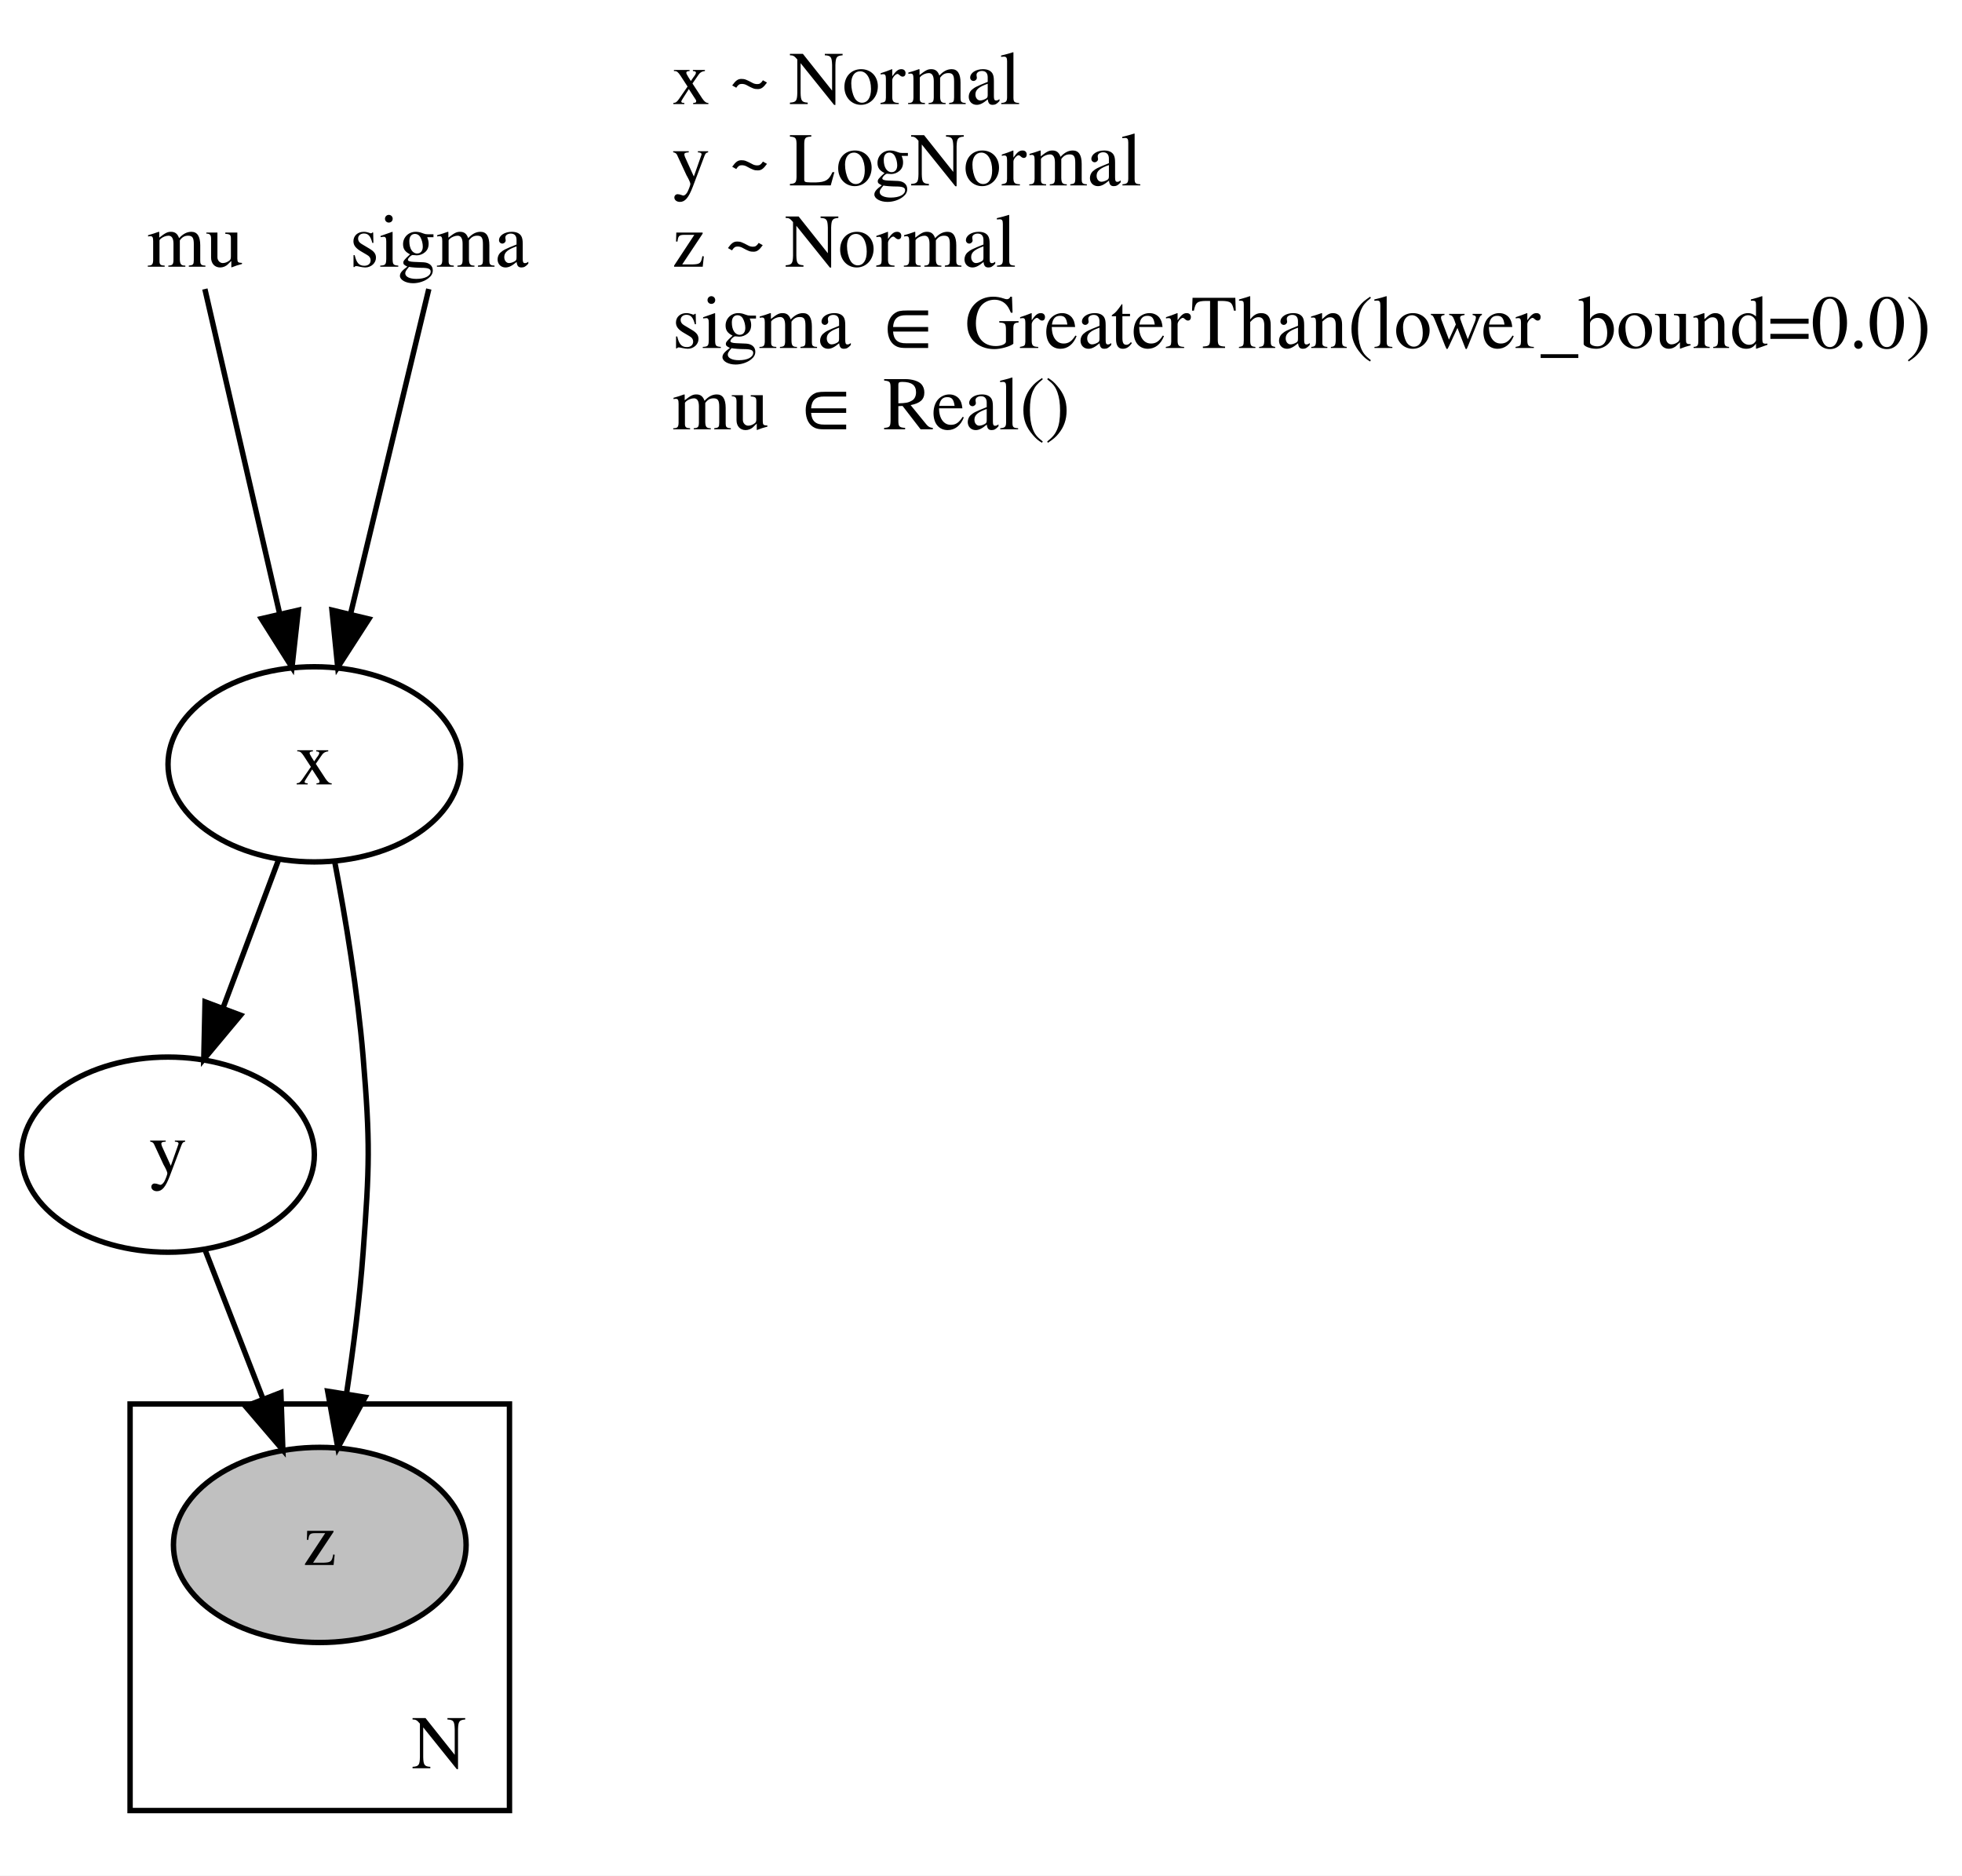
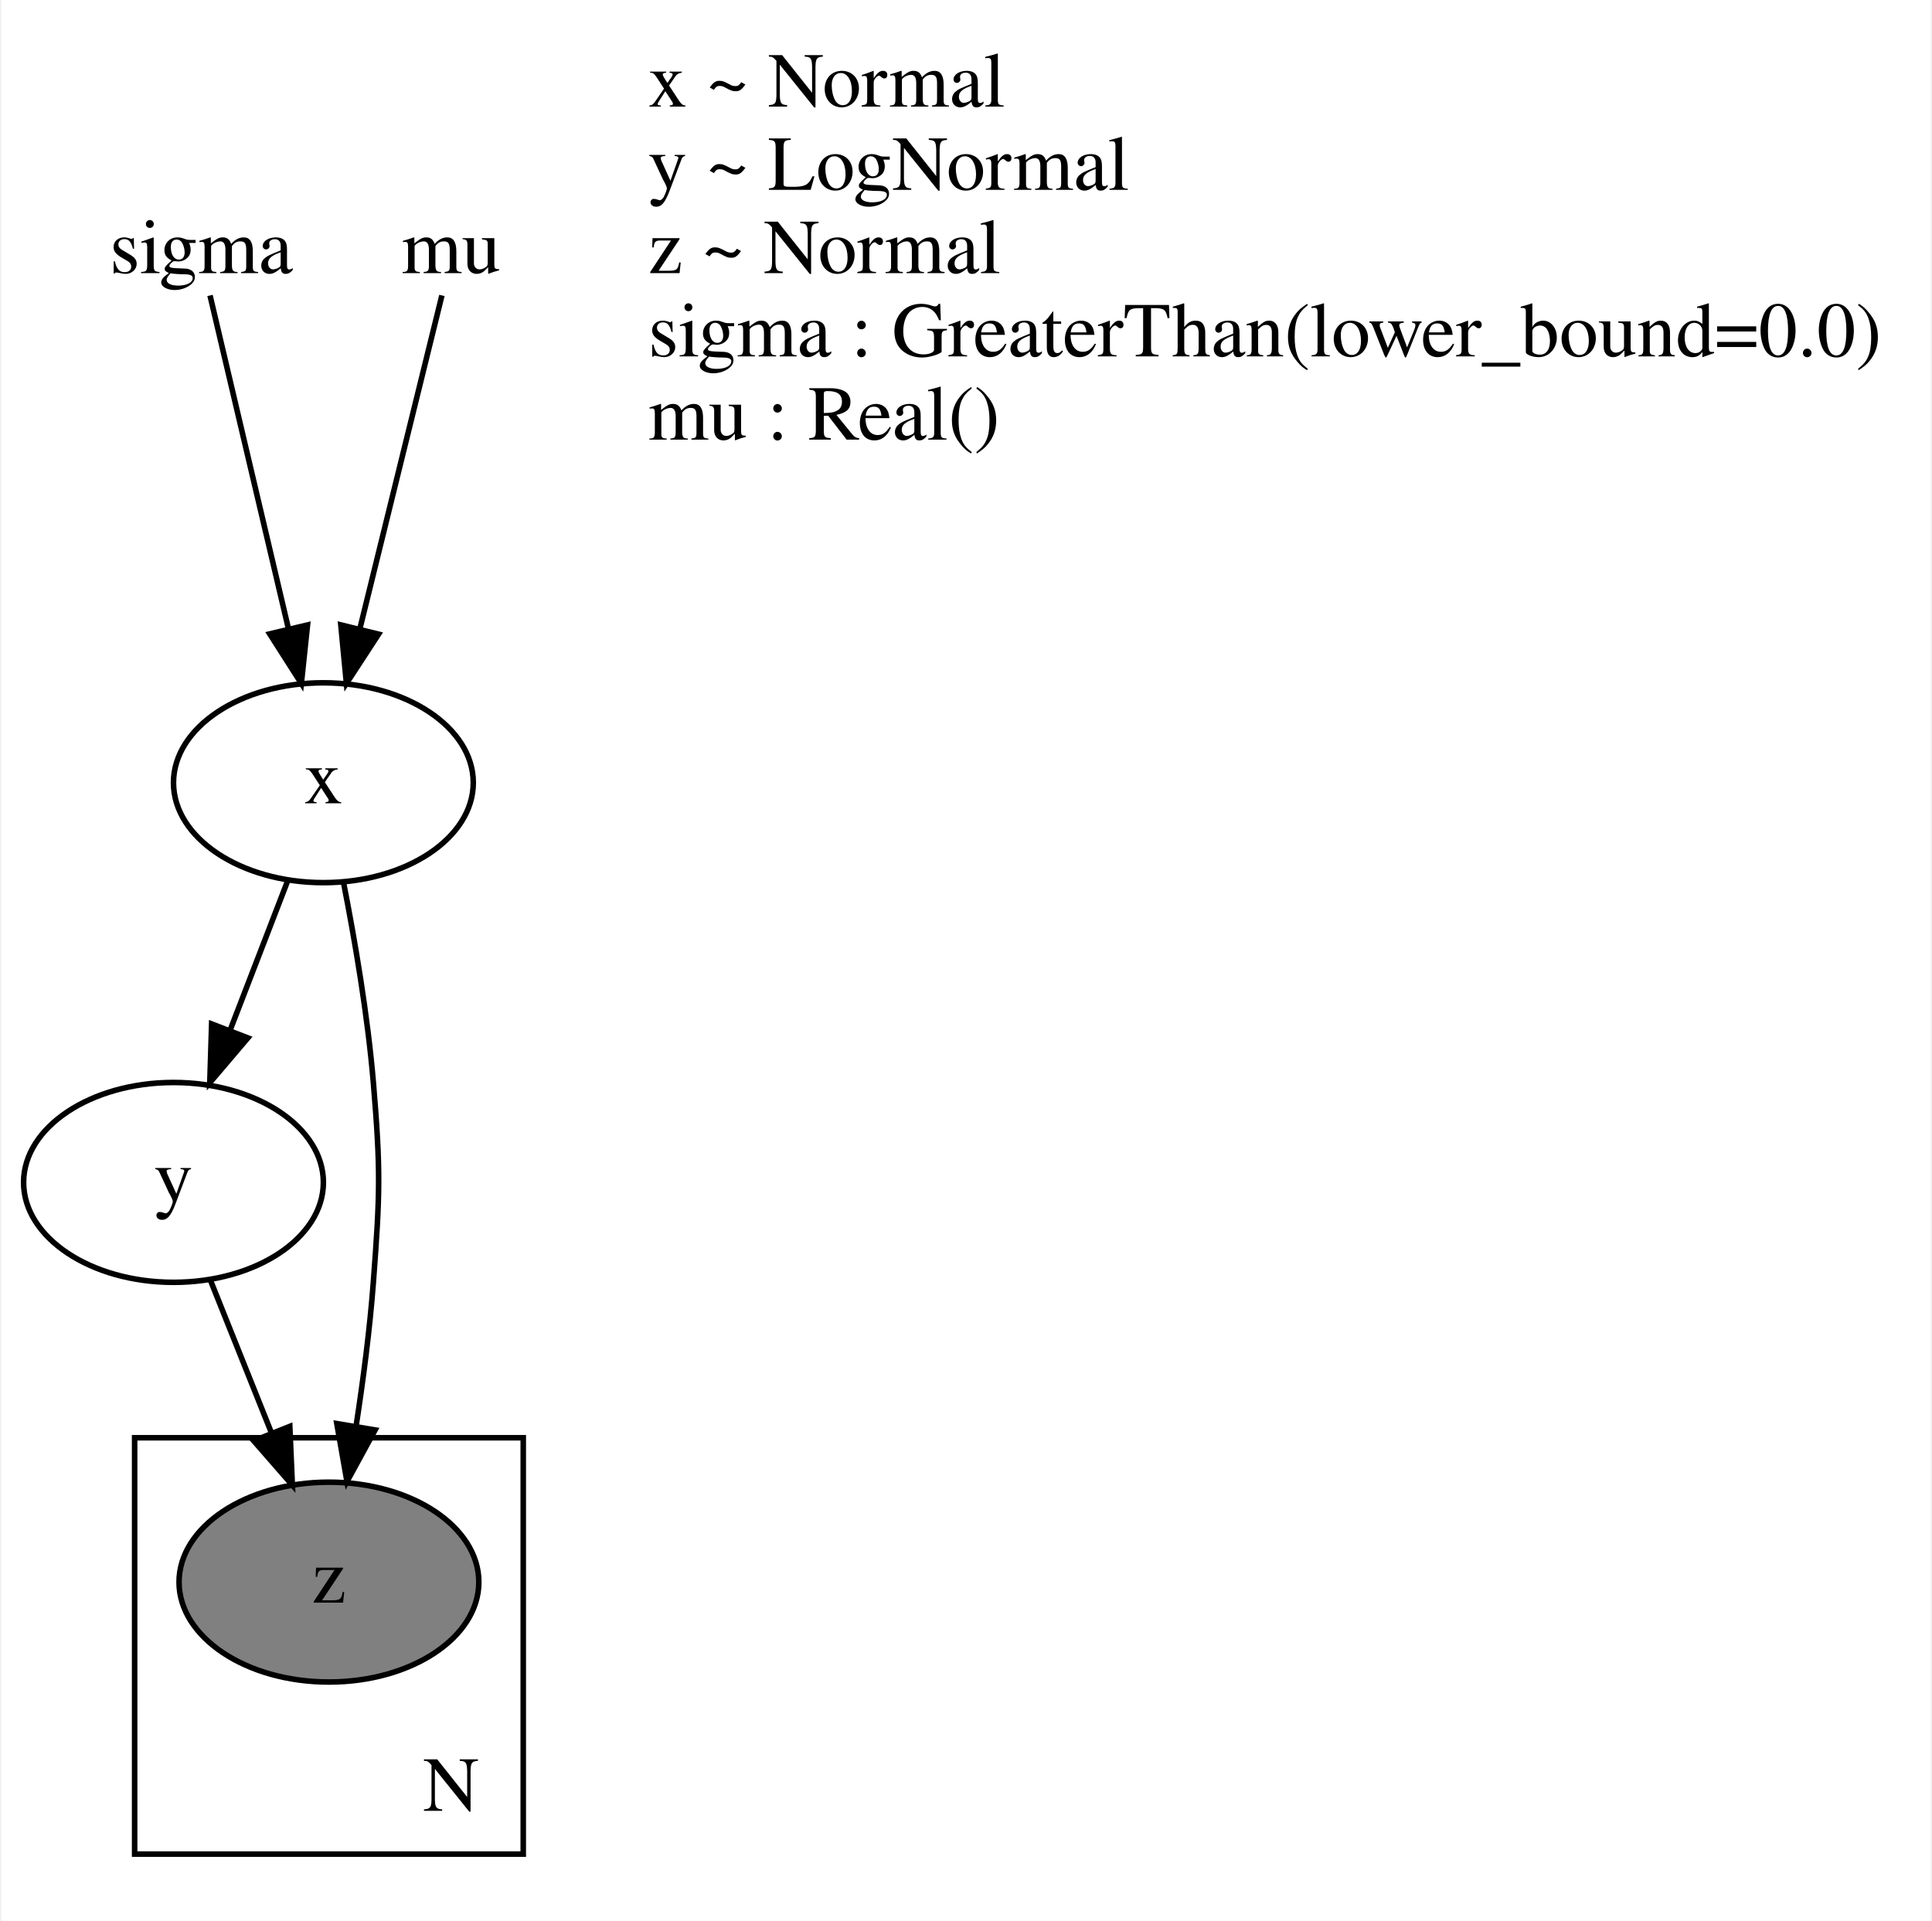
- <svg xmlns="http://www.w3.org/2000/svg" width="362pt" height="346pt" viewBox="0.00 0.00 362.00 346.00">
+ <svg xmlns="http://www.w3.org/2000/svg" width="348pt" height="346pt" viewBox="0.00 0.00 347.50 346.00">
  <g id="graph0" class="graph" transform="scale(1 1) rotate(0) translate(4 342)">
-     <polygon fill="#ffffff" stroke="transparent" points="-4,4 -4,-342 358,-342 358,4 -4,4" />
+     <polygon fill="white" stroke="transparent" points="-4,4 -4,-342 343.5,-342 343.5,4 -4,4" />
    <g id="clust1" class="cluster">
-       <polygon fill="none" stroke="#000000" points="20,-8 20,-83 90,-83 90,-8 20,-8" />
-       <text text-anchor="middle" x="77" y="-15.8" font-family="Times,serif" font-size="14.00" fill="#000000">N</text>
+       <polygon fill="none" stroke="black" points="20,-8 20,-83 90,-83 90,-8 20,-8" />
+       <text text-anchor="middle" x="77" y="-15.8" font-family="Times,serif" font-size="14.00">N</text>
    </g>
    <g id="node1" class="node">
-       <ellipse fill="#ffffff" stroke="#000000" cx="54" cy="-201" rx="27" ry="18" />
-       <text text-anchor="middle" x="54" y="-197.3" font-family="Times,serif" font-size="14.00" fill="#000000">x</text>
+       <ellipse fill="white" stroke="black" cx="54" cy="-201" rx="27" ry="18" />
+       <text text-anchor="middle" x="54" y="-197.3" font-family="Times,serif" font-size="14.00">x</text>
    </g>
    <g id="node2" class="node">
-       <ellipse fill="#ffffff" stroke="#000000" cx="27" cy="-129" rx="27" ry="18" />
-       <text text-anchor="middle" x="27" y="-125.3" font-family="Times,serif" font-size="14.00" fill="#000000">y</text>
+       <ellipse fill="white" stroke="black" cx="27" cy="-129" rx="27" ry="18" />
+       <text text-anchor="middle" x="27" y="-125.3" font-family="Times,serif" font-size="14.00">y</text>
    </g>
    <g id="edge1" class="edge">
-       <path fill="none" stroke="#000000" d="M47.326,-183.202C44.252,-175.006 40.538,-165.102 37.13,-156.014" />
-       <polygon fill="#000000" stroke="#000000" points="40.386,-154.727 33.597,-146.593 33.831,-157.185 40.386,-154.727" />
+       <path fill="none" stroke="black" d="M47.6,-183.41C44.49,-175.34 40.67,-165.43 37.17,-156.35" />
+       <polygon fill="black" stroke="black" points="40.4,-155.03 33.54,-146.96 33.87,-157.55 40.4,-155.03" />
    </g>
    <g id="node5" class="node">
-       <ellipse fill="#c0c0c0" stroke="#000000" cx="55" cy="-57" rx="27" ry="18" />
-       <text text-anchor="middle" x="55" y="-53.3" font-family="Times,serif" font-size="14.00" fill="#000000">z</text>
+       <ellipse fill="grey" stroke="black" cx="55" cy="-57" rx="27" ry="18" />
+       <text text-anchor="middle" x="55" y="-53.3" font-family="Times,serif" font-size="14.00">z</text>
    </g>
    <g id="edge2" class="edge">
-       <path fill="none" stroke="#000000" d="M57.747,-183.093C59.747,-172.624 61.997,-159.124 63,-147 64.32,-131.054 64.176,-126.957 63,-111 62.373,-102.493 61.199,-93.294 59.938,-84.94" />
-       <polygon fill="#000000" stroke="#000000" points="63.372,-84.246 58.331,-74.926 56.46,-85.355 63.372,-84.246" />
+       <path fill="none" stroke="black" d="M57.65,-182.91C59.68,-172.57 61.98,-159.09 63,-147 64.34,-131.06 64.2,-126.96 63,-111 62.36,-102.52 61.16,-93.34 59.88,-85.04" />
+       <polygon fill="black" stroke="black" points="63.32,-84.41 58.25,-75.11 56.42,-85.55 63.32,-84.41" />
    </g>
    <g id="edge3" class="edge">
-       <path fill="none" stroke="#000000" d="M33.778,-111.571C36.987,-103.319 40.894,-93.274 44.476,-84.062" />
-       <polygon fill="#000000" stroke="#000000" points="47.825,-85.107 48.187,-74.518 41.301,-82.57 47.825,-85.107" />
+       <path fill="none" stroke="black" d="M33.64,-111.41C36.91,-103.22 40.94,-93.14 44.62,-83.95" />
+       <polygon fill="black" stroke="black" points="47.95,-85.05 48.41,-74.47 41.45,-82.45 47.95,-85.05" />
    </g>
    <g id="node3" class="node">
-       <polygon fill="#ffffff" stroke="transparent" points="41.5,-304 22.5,-304 22.5,-289 41.5,-289 41.5,-304" />
-       <text text-anchor="middle" x="32" y="-292.8" font-family="Times,serif" font-size="14.00" fill="#000000">mu</text>
+       <polygon fill="white" stroke="transparent" points="49,-304 15,-304 15,-289 49,-289 49,-304" />
+       <text text-anchor="middle" x="32" y="-292.8" font-family="Times,serif" font-size="14.00">sigma</text>
    </g>
    <g id="edge4" class="edge">
-       <path fill="none" stroke="#000000" d="M33.8,-288.685C36.785,-275.728 42.898,-249.195 47.621,-228.691" />
-       <polygon fill="#000000" stroke="#000000" points="51.04,-229.441 49.874,-218.91 44.218,-227.869 51.04,-229.441" />
+       <path fill="none" stroke="black" d="M33.58,-288.78C36.5,-276.38 42.87,-249.32 47.72,-228.69" />
+       <polygon fill="black" stroke="black" points="51.14,-229.42 50.03,-218.88 44.33,-227.81 51.14,-229.42" />
    </g>
    <g id="node4" class="node">
-       <polygon fill="#ffffff" stroke="transparent" points="94,-304 60,-304 60,-289 94,-289 94,-304" />
-       <text text-anchor="middle" x="77" y="-292.8" font-family="Times,serif" font-size="14.00" fill="#000000">sigma</text>
+       <polygon fill="white" stroke="transparent" points="86.5,-304 67.5,-304 67.5,-289 86.5,-289 86.5,-304" />
+       <text text-anchor="middle" x="77" y="-292.8" font-family="Times,serif" font-size="14.00">mu</text>
    </g>
    <g id="edge5" class="edge">
-       <path fill="none" stroke="#000000" d="M75.118,-288.685C71.997,-275.728 65.607,-249.195 60.669,-228.691" />
-       <polygon fill="#000000" stroke="#000000" points="64.058,-227.813 58.313,-218.91 57.252,-229.452 64.058,-227.813" />
+       <path fill="none" stroke="black" d="M75.35,-288.78C72.3,-276.38 65.64,-249.32 60.56,-228.69" />
+       <polygon fill="black" stroke="black" points="63.94,-227.76 58.15,-218.88 57.14,-229.43 63.94,-227.76" />
    </g>
    <g id="node6" class="node">
-       <text text-anchor="start" x="120" y="-322.8" font-family="Times,serif" font-size="14.00" fill="#000000">x ~ Normal</text>
-       <text text-anchor="start" x="120" y="-307.8" font-family="Times,serif" font-size="14.00" fill="#000000">y ~ LogNormal</text>
-       <text text-anchor="start" x="120" y="-292.8" font-family="Times,serif" font-size="14.00" fill="#000000">z ~ Normal</text>
-       <text text-anchor="start" x="120" y="-277.8" font-family="Times,serif" font-size="14.00" fill="#000000">sigma ∈ GreaterThan(lower_bound=0.0)</text>
-       <text text-anchor="start" x="120" y="-262.8" font-family="Times,serif" font-size="14.00" fill="#000000">mu ∈ Real()</text>
+       <text text-anchor="start" x="112.5" y="-322.8" font-family="Times,serif" font-size="14.00">x ~ Normal</text>
+       <text text-anchor="start" x="112.5" y="-307.8" font-family="Times,serif" font-size="14.00">y ~ LogNormal</text>
+       <text text-anchor="start" x="112.5" y="-292.8" font-family="Times,serif" font-size="14.00">z ~ Normal</text>
+       <text text-anchor="start" x="112.5" y="-277.8" font-family="Times,serif" font-size="14.00">sigma : GreaterThan(lower_bound=0.0)</text>
+       <text text-anchor="start" x="112.5" y="-262.8" font-family="Times,serif" font-size="14.00">mu : Real()</text>
    </g>
  </g>
</svg>
